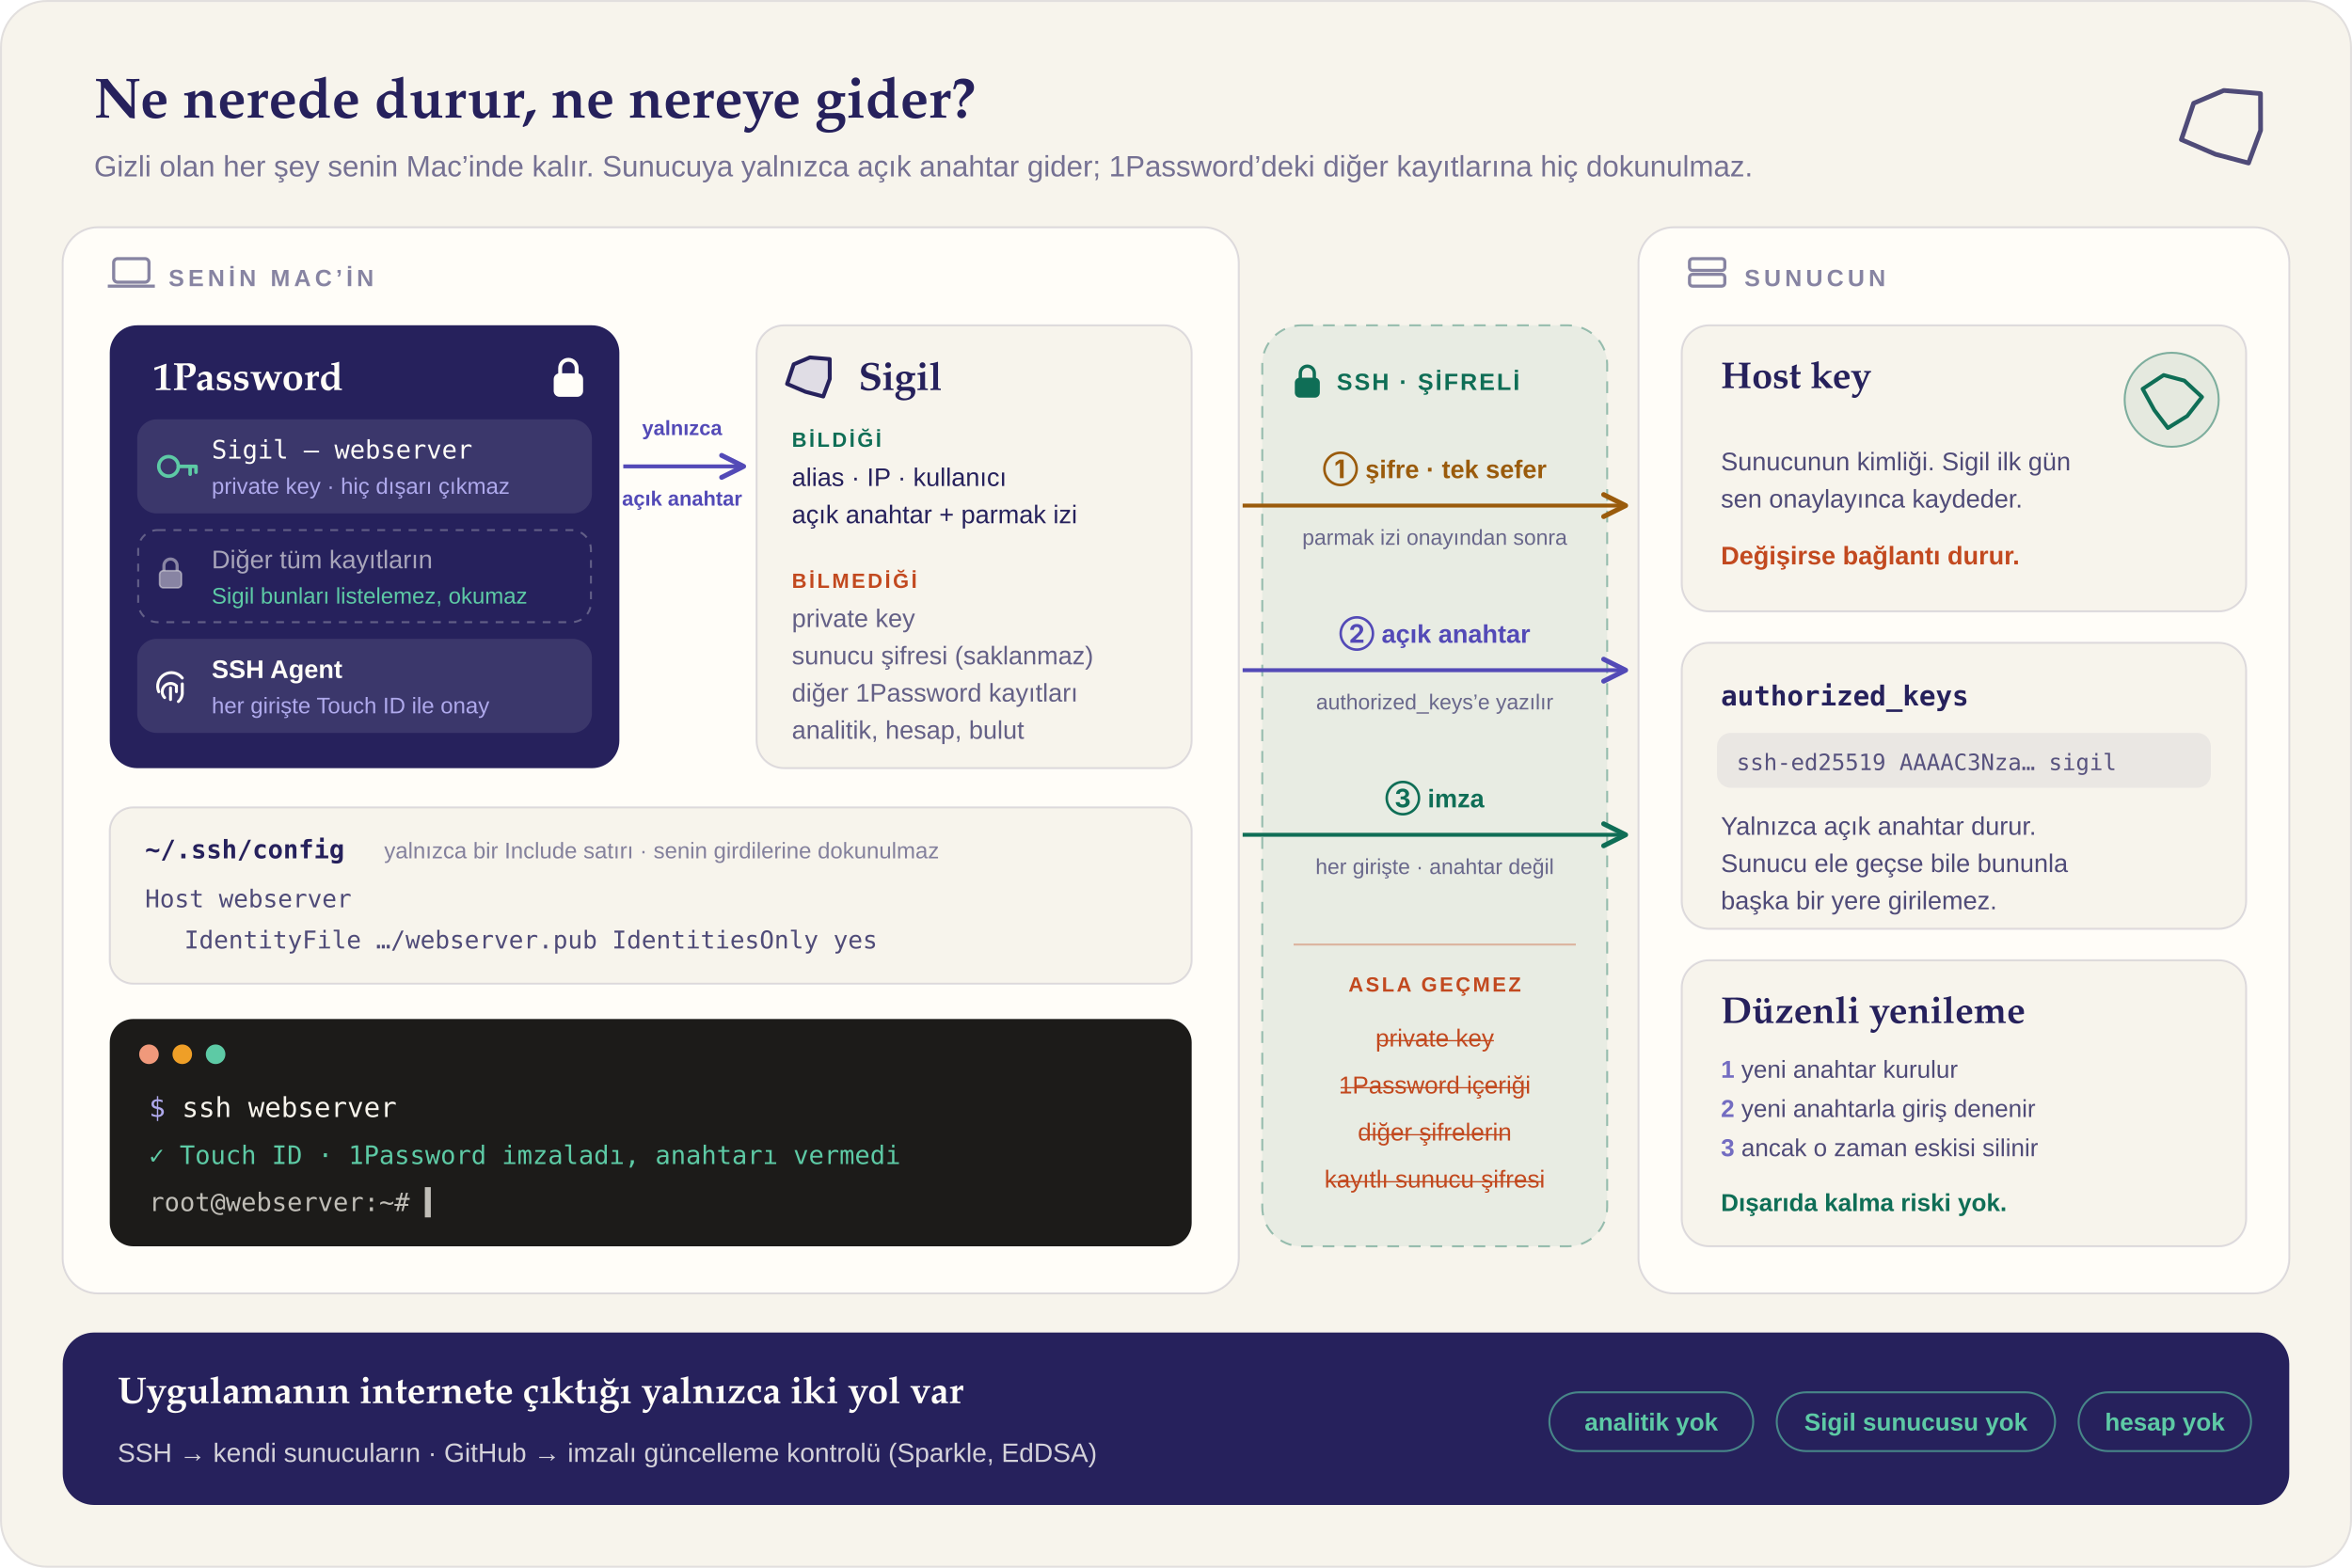
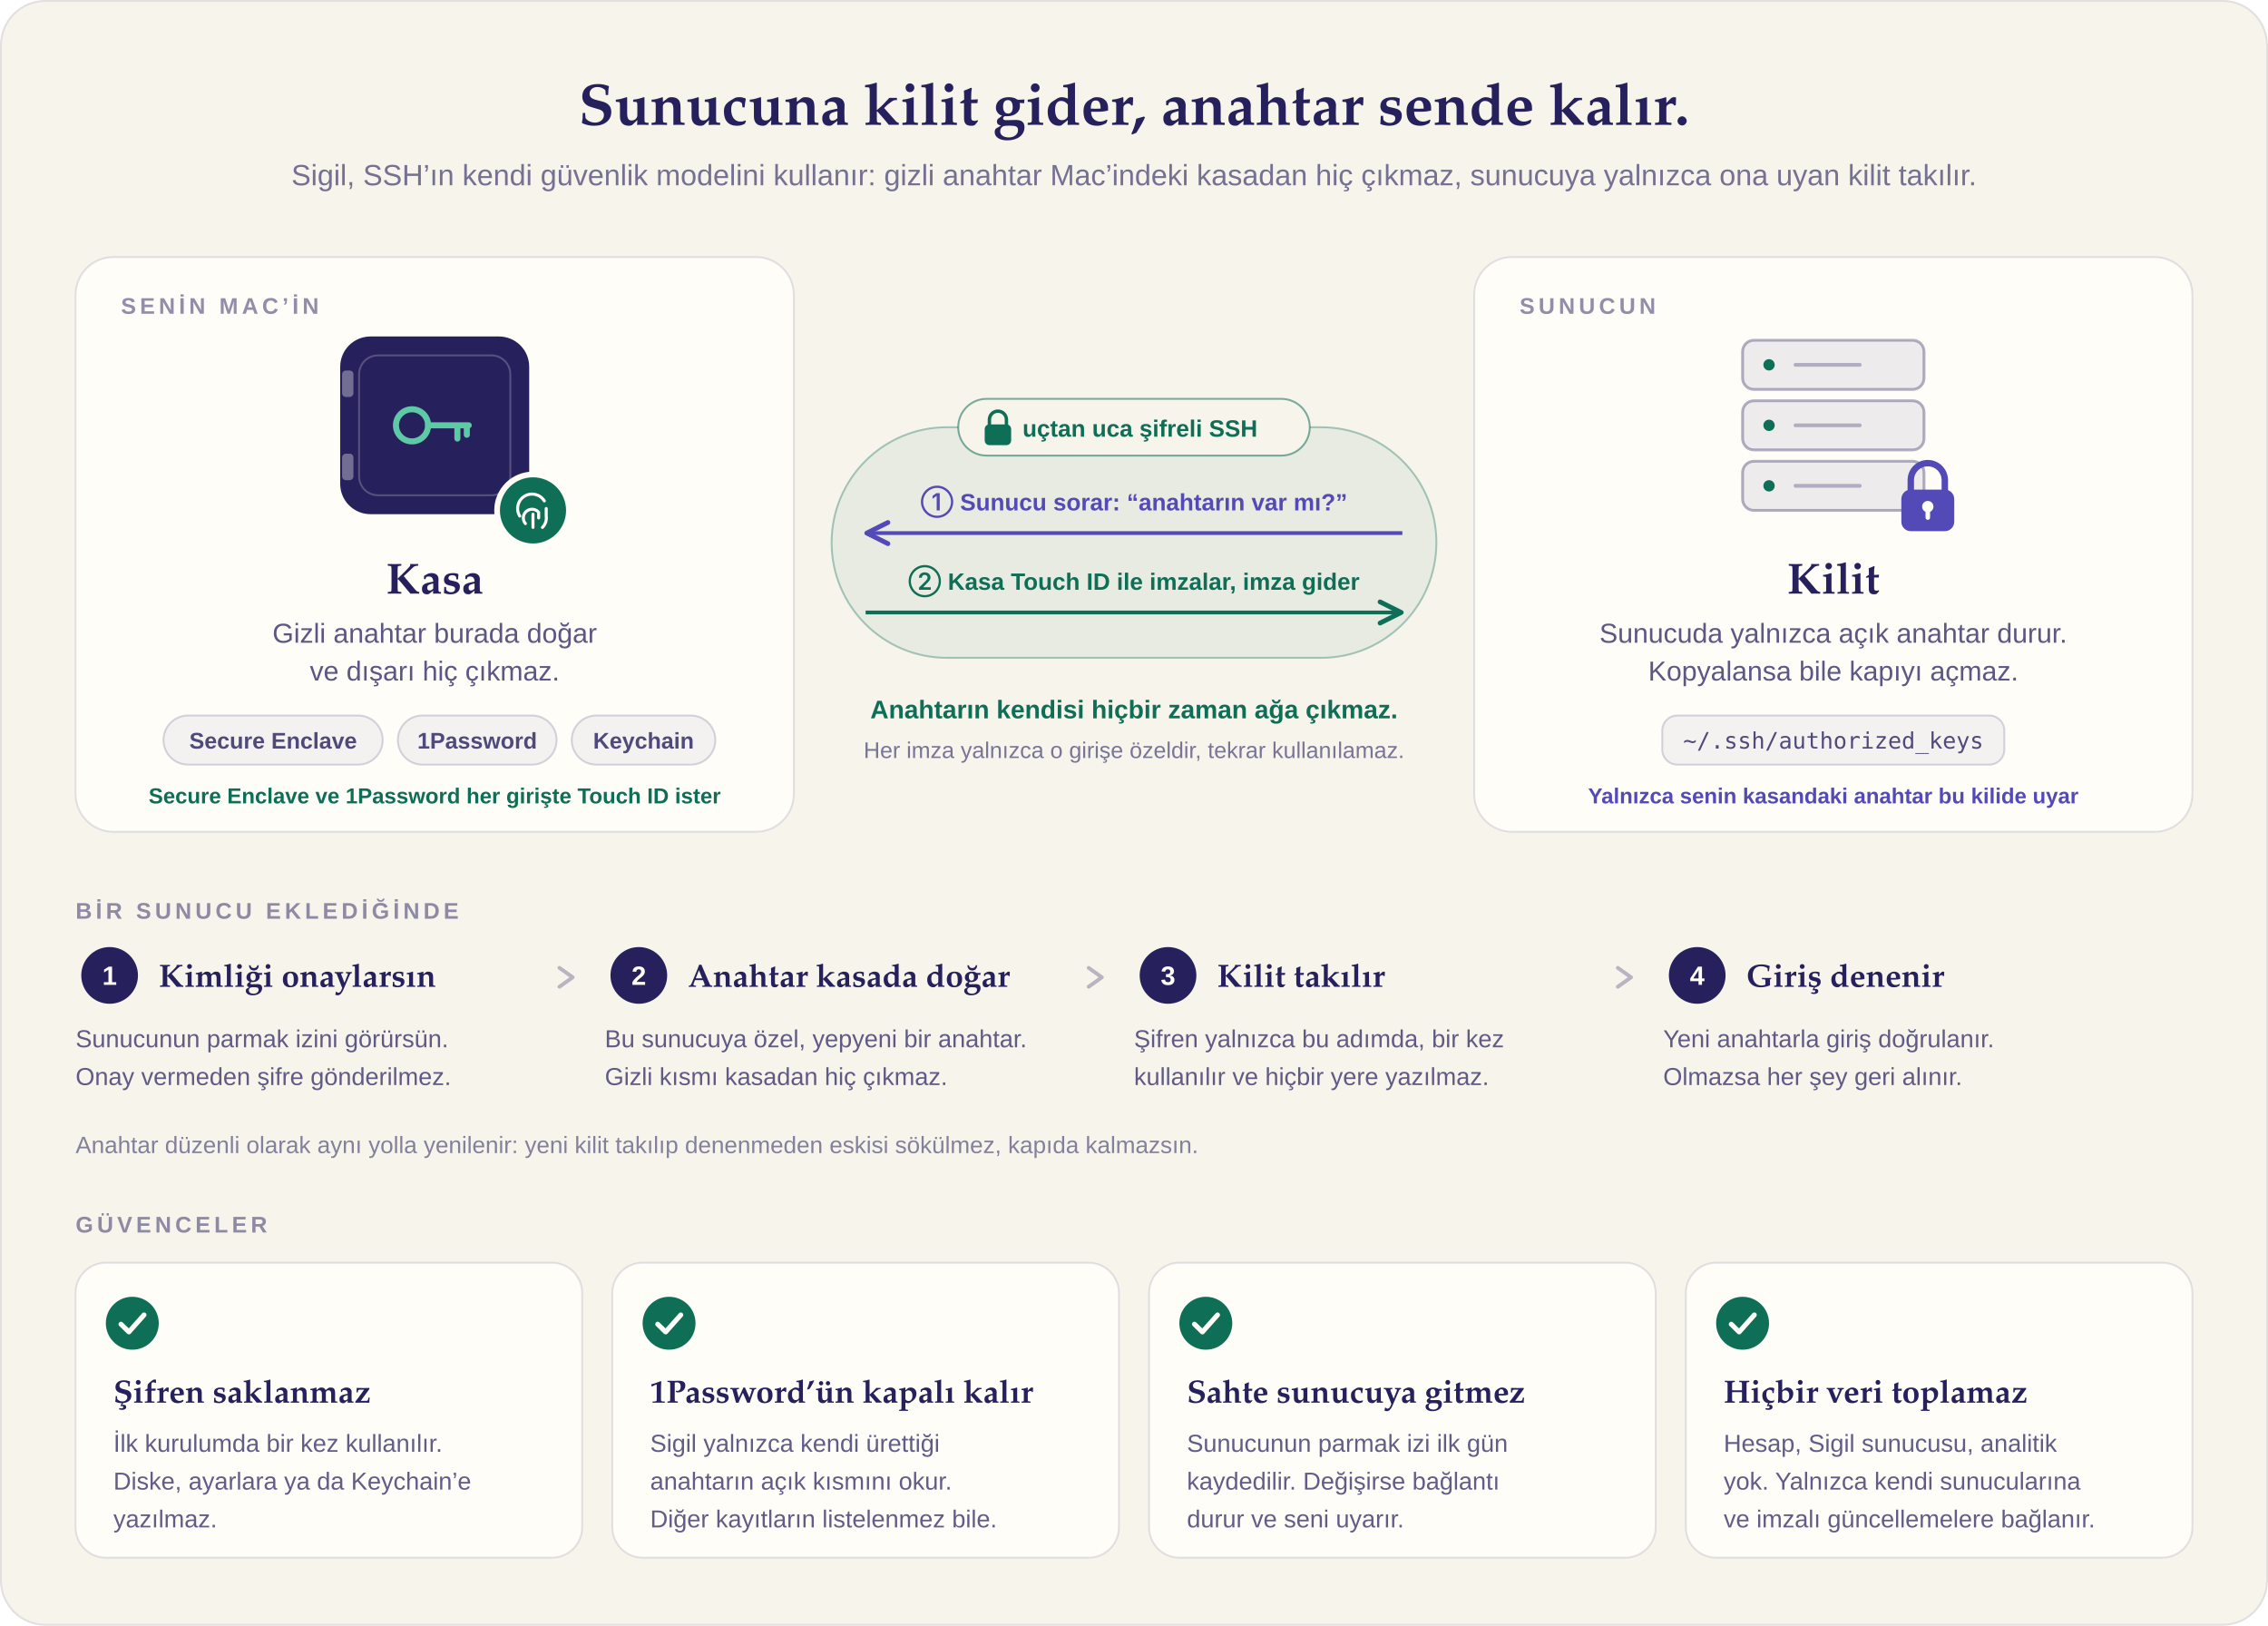
- <svg xmlns="http://www.w3.org/2000/svg" viewBox="0 0 1200 800" width="1200" height="800" role="img" aria-labelledby="t d">
+ <svg xmlns="http://www.w3.org/2000/svg" viewBox="0 0 1200 860" width="1200" height="860" role="img" aria-labelledby="t d">
  <defs>
    <style>
      .serif { font-family: "Iowan Old Style", "Palatino Linotype", Palatino, Georgia, serif; }
      .sans  { font-family: -apple-system, BlinkMacSystemFont, "Segoe UI", "Helvetica Neue", Arial, sans-serif; }
      .mono  { font-family: ui-monospace, SFMono-Regular, Menlo, Consolas, monospace; }
-       .eyebrow { font-family: -apple-system, BlinkMacSystemFont, "Segoe UI", Arial, sans-serif; font-size: 12px; font-weight: 700; letter-spacing: 2px; fill: #26215C; fill-opacity: .55; }
+       .eyebrow { font-family: -apple-system, BlinkMacSystemFont, "Segoe UI", Arial, sans-serif; font-size: 12px; font-weight: 700; letter-spacing: 2px; fill: #26215C; fill-opacity: .5; }
+       .body { font-family: -apple-system, BlinkMacSystemFont, "Segoe UI", "Helvetica Neue", Arial, sans-serif; font-size: 13px; fill: #26215C; fill-opacity: .72; }
    </style>
-     <polygon id="sigil" points="0.668,0.097 0.431,0.738 -0.218,0.566 -0.887,0.279 -0.646,-0.435 -0.055,-0.686 0.666,-0.625" />
-     <marker id="arrInk" viewBox="0 0 10 10" refX="8" refY="5" markerWidth="7" markerHeight="7" orient="auto">
+     <marker id="aGreen" viewBox="0 0 10 10" refX="8" refY="5" markerWidth="7" markerHeight="7" orient="auto">
+       <path d="M1,1 L9,5 L1,9" fill="none" stroke="#0F6E56" stroke-width="1.8" stroke-linecap="round" stroke-linejoin="round" />
+     </marker>
+     <marker id="aInk" viewBox="0 0 10 10" refX="8" refY="5" markerWidth="7" markerHeight="7" orient="auto">
      <path d="M1,1 L9,5 L1,9" fill="none" stroke="#534AB7" stroke-width="1.8" stroke-linecap="round" stroke-linejoin="round" />
    </marker>
-     <marker id="arrAmber" viewBox="0 0 10 10" refX="8" refY="5" markerWidth="7" markerHeight="7" orient="auto">
-       <path d="M1,1 L9,5 L1,9" fill="none" stroke="#9A5B0C" stroke-width="1.8" stroke-linecap="round" stroke-linejoin="round" />
-     </marker>
-     <marker id="arrGreen" viewBox="0 0 10 10" refX="8" refY="5" markerWidth="7" markerHeight="7" orient="auto">
-       <path d="M1,1 L9,5 L1,9" fill="none" stroke="#0F6E56" stroke-width="1.8" stroke-linecap="round" stroke-linejoin="round" />
-     </marker>
-     <g id="lock">
-       <rect x="-7" y="-1" width="14" height="11" rx="2.5" />
-       <path d="M-4.2,-1 v-3.2 a4.2,4.2 0 0 1 8.4,0 v3.2" fill="none" stroke-width="2" />
+     <g id="check">
+       <circle r="14" fill="#0F6E56" />
+       <path d="M-6,0.5 L-1.8,4.6 L6.2,-4.4" fill="none" stroke="#FFFDF8" stroke-width="2.6" stroke-linecap="round" stroke-linejoin="round" />
+     </g>
+     <g id="padlock">
+       <path d="M-9,-2 v-6 a9,9 0 0 1 18,0 v6" fill="none" stroke="#534AB7" stroke-width="3.4" />
+       <rect x="-14" y="-3" width="28" height="22" rx="5" fill="#534AB7" />
+       <circle cy="6" r="3" fill="#FFFDF8" />
+       <rect x="-1.2" y="7" width="2.4" height="6" rx="1.2" fill="#FFFDF8" />
+     </g>
+     <g id="fingerprint" fill="none" stroke="#FFFDF8" stroke-width="1.6" stroke-linecap="round">
+       <path d="M-7,3 a7.5,7.5 0 0 1 13,-8" />
+       <path d="M-4,7 a4.5,4.5 0 0 1 7,-6 v3" />
+       <path d="M0,2 v7" />
+       <path d="M7,-1 v4 a7,7 0 0 1 -2,6" />
    </g>
  </defs>
-   <rect width="1200" height="800" rx="24" fill="#F7F4EC" />
-   <rect x="0.5" y="0.5" width="1199" height="799" rx="23.5" fill="none" stroke="#26215C" stroke-opacity=".10" />
-   <use href="#sigil" transform="translate(1136 64) scale(26)" fill="none" stroke="#26215C" stroke-opacity=".8" stroke-width="0.092" stroke-linejoin="round" />
-   <text x="48" y="60" class="serif" font-size="29" font-weight="700" fill="#26215C">Ne nerede durur, ne nereye gider?</text>
-   <text x="48" y="90" class="sans" font-size="15" fill="#26215C" fill-opacity=".62">Gizli olan her şey senin Mac’inde kalır. Sunucuya yalnızca açık anahtar gider; 1Password’deki diğer kayıtlarına hiç dokunulmaz.</text>
-   <rect x="32" y="116" width="600" height="544" rx="18" fill="#FFFDF8" stroke="#26215C" stroke-opacity=".14" />
-   <g transform="translate(58 141)" fill="none" stroke="#26215C" stroke-opacity=".55" stroke-width="1.6" stroke-linejoin="round">
-     <rect x="0" y="-9" width="18" height="12" rx="2" />
-     <path d="M-3,5 h24" />
+   <rect width="1200" height="860" rx="24" fill="#F7F4EC" />
+   <rect x="0.5" y="0.5" width="1199" height="859" rx="23.5" fill="none" stroke="#26215C" stroke-opacity=".10" />
+   <text x="600" y="66" text-anchor="middle" class="serif" font-size="31" font-weight="700" fill="#26215C">Sunucuna kilit gider, anahtar sende kalır.</text>
+   <text x="600" y="98" text-anchor="middle" class="sans" font-size="15.5" fill="#26215C" fill-opacity=".62">Sigil, SSH’ın kendi güvenlik modelini kullanır: gizli anahtar Mac’indeki kasadan hiç çıkmaz, sunucuya yalnızca ona uyan kilit takılır.</text>
+   <rect x="40" y="136" width="380" height="304" rx="20" fill="#FFFDF8" stroke="#26215C" stroke-opacity=".12" />
+   <text x="64" y="166" class="eyebrow">SENİN MAC’İN</text>
+   <rect x="180" y="178" width="100" height="94" rx="16" fill="#26215C" />
+   <rect x="190" y="188" width="80" height="74" rx="10" fill="none" stroke="#FFFDF8" stroke-opacity=".22" />
+   <rect x="181" y="196" width="6" height="14" rx="2" fill="#FFFDF8" fill-opacity=".35" />
+   <rect x="181" y="240" width="6" height="14" rx="2" fill="#FFFDF8" fill-opacity=".35" />
+   <g transform="translate(230 225)" fill="none" stroke="#5DCAA5" stroke-width="3.2" stroke-linecap="round">
+     <circle cx="-12" cy="0" r="8.5" />
+     <path d="M-3.5,0 H18 M12,0 v7 M17,0 v5" />
  </g>
-   <text x="86" y="146" class="eyebrow">SENİN MAC’İN</text>
-   <rect x="56" y="166" width="260" height="226" rx="14" fill="#26215C" />
-   <text x="78" y="199" class="serif" font-size="20" font-weight="700" fill="#FFFDF8">1Password</text>
-   <use href="#lock" transform="translate(290 192)" fill="#FFFDF8" stroke="#FFFDF8" />
-   <rect x="70" y="214" width="232" height="48" rx="10" fill="#FFFDF8" fill-opacity=".10" />
-   <g transform="translate(88 238)" fill="none" stroke="#5DCAA5" stroke-width="1.8" stroke-linecap="round">
-     <circle cx="-2" cy="0" r="5" />
-     <path d="M3,0 h9 M9,0 v4 M12,0 v3" />
+   <circle cx="282" cy="270" r="19" fill="#0F6E56" stroke="#FFFDF8" stroke-width="3" />
+   <use href="#fingerprint" transform="translate(282 270)" />
+   <text x="230" y="314" text-anchor="middle" class="serif" font-size="23" font-weight="700" fill="#26215C">Kasa</text>
+   <text x="230" y="340" text-anchor="middle" class="sans" font-size="14.5" fill="#26215C" fill-opacity=".75">Gizli anahtar burada doğar</text>
+   <text x="230" y="360" text-anchor="middle" class="sans" font-size="14.5" fill="#26215C" fill-opacity=".75">ve dışarı hiç çıkmaz.</text>
+   <g class="sans" font-size="12" font-weight="600" fill="#26215C" fill-opacity=".8">
+     <rect x="86.5" y="378.5" width="116" height="26" rx="13" fill="#26215C" fill-opacity=".05" stroke="#26215C" stroke-opacity=".18" />
+     <text x="144.5" y="396" text-anchor="middle">Secure Enclave</text>
+     <rect x="210.5" y="378.5" width="84" height="26" rx="13" fill="#26215C" fill-opacity=".05" stroke="#26215C" stroke-opacity=".18" />
+     <text x="252.5" y="396" text-anchor="middle">1Password</text>
+     <rect x="302.5" y="378.5" width="76" height="26" rx="13" fill="#26215C" fill-opacity=".05" stroke="#26215C" stroke-opacity=".18" />
+     <text x="340.5" y="396" text-anchor="middle">Keychain</text>
  </g>
-   <text x="108" y="234" class="mono" font-size="13" fill="#FFFDF8">Sigil – webserver</text>
-   <text x="108" y="252" class="sans" font-size="11.5" fill="#AFA9EC">private key · hiç dışarı çıkmaz</text>
-   <rect x="70.5" y="270.5" width="231" height="47" rx="10" fill="none" stroke="#FFFDF8" stroke-opacity=".28" stroke-dasharray="4 4" />
-   <use href="#lock" transform="translate(87 292) scale(.8)" fill="#FFFDF8" fill-opacity=".45" stroke="#FFFDF8" stroke-opacity=".45" />
-   <text x="108" y="290" class="sans" font-size="13" fill="#FFFDF8" fill-opacity=".6">Diğer tüm kayıtların</text>
-   <text x="108" y="308" class="sans" font-size="11.5" fill="#5DCAA5">Sigil bunları listelemez, okumaz</text>
-   <rect x="70" y="326" width="232" height="48" rx="10" fill="#FFFDF8" fill-opacity=".10" />
-   <g transform="translate(87 350)" fill="none" stroke="#FFFDF8" stroke-width="1.5" stroke-linecap="round">
-     <path d="M-6,3 a7,7 0 0 1 12,-7" />
-     <path d="M-3,6 a4,4 0 0 1 6,-6 v3" />
-     <path d="M0,1 v6" />
-     <path d="M6,-1 v4 a6,6 0 0 1 -2,5" />
+   <text x="230" y="425" text-anchor="middle" class="sans" font-size="11.5" fill="#0F6E56" font-weight="600">Secure Enclave ve 1Password her girişte Touch ID ister</text>
+   <rect x="440" y="226" width="320" height="122" rx="61" fill="#0F6E56" fill-opacity=".07" stroke="#0F6E56" stroke-opacity=".35" />
+   <rect x="507" y="211" width="186" height="30" rx="15" fill="#F7F4EC" stroke="#0F6E56" stroke-opacity=".55" />
+   <g transform="translate(528 226) scale(.5)">
+     <path d="M-9,-2 v-6 a9,9 0 0 1 18,0 v6" fill="none" stroke="#0F6E56" stroke-width="3.6" />
+     <rect x="-14" y="-3" width="28" height="22" rx="5" fill="#0F6E56" />
  </g>
-   <text x="108" y="346" class="sans" font-size="13" font-weight="600" fill="#FFFDF8">SSH Agent</text>
-   <text x="108" y="364" class="sans" font-size="11.5" fill="#AFA9EC">her girişte Touch ID ile onay</text>
-   <path d="M318 238 H 378" stroke="#534AB7" stroke-width="2" fill="none" marker-end="url(#arrInk)" />
-   <text x="348" y="222" text-anchor="middle" class="sans" font-size="10.5" font-weight="600" fill="#534AB7">yalnızca</text>
-   <text x="348" y="258" text-anchor="middle" class="sans" font-size="10.5" font-weight="600" fill="#534AB7">açık anahtar</text>
-   <rect x="386" y="166" width="222" height="226" rx="14" fill="#F7F4EC" stroke="#26215C" stroke-opacity=".14" />
-   <use href="#sigil" transform="translate(414 192) scale(14)" fill="#534AB7" fill-opacity=".14" stroke="#26215C" stroke-width="0.143" stroke-linejoin="round" />
-   <text x="438" y="199" class="serif" font-size="20" font-weight="700" fill="#26215C">Sigil</text>
-   <text x="404" y="228" class="sans" font-size="10.5" font-weight="700" letter-spacing="1.2" fill="#0F6E56">BİLDİĞİ</text>
-   <text x="404" y="248" class="sans" font-size="13" fill="#26215C">alias · IP · kullanıcı</text>
-   <text x="404" y="267" class="sans" font-size="13" fill="#26215C">açık anahtar + parmak izi</text>
-   <text x="404" y="300" class="sans" font-size="10.5" font-weight="700" letter-spacing="1.2" fill="#C2491F">BİLMEDİĞİ</text>
-   <text x="404" y="320" class="sans" font-size="13" fill="#26215C" fill-opacity=".7">private key</text>
-   <text x="404" y="339" class="sans" font-size="13" fill="#26215C" fill-opacity=".7">sunucu şifresi (saklanmaz)</text>
-   <text x="404" y="358" class="sans" font-size="13" fill="#26215C" fill-opacity=".7">diğer 1Password kayıtları</text>
-   <text x="404" y="377" class="sans" font-size="13" fill="#26215C" fill-opacity=".7">analitik, hesap, bulut</text>
-   <rect x="56" y="412" width="552" height="90" rx="12" fill="#F7F4EC" stroke="#26215C" stroke-opacity=".14" />
-   <text x="74" y="438" class="mono" font-size="13" font-weight="700" fill="#26215C">~/.ssh/config</text>
-   <text x="196" y="438" class="sans" font-size="11.5" fill="#26215C" fill-opacity=".55">yalnızca bir Include satırı · senin girdilerine dokunulmaz</text>
-   <text x="74" y="463" class="mono" font-size="12.5" fill="#26215C" fill-opacity=".8">Host webserver</text>
-   <text x="94" y="484" class="mono" font-size="12.5" fill="#26215C" fill-opacity=".8">IdentityFile …/webserver.pub   IdentitiesOnly yes</text>
-   <rect x="56" y="520" width="552" height="116" rx="12" fill="#1C1B19" />
-   <circle cx="76" cy="538" r="5" fill="#F0997B" />
-   <circle cx="93" cy="538" r="5" fill="#EF9F27" />
-   <circle cx="110" cy="538" r="5" fill="#5DCAA5" />
-   <text x="76" y="570" class="mono" font-size="14" fill="#F7F4EC">
-     <tspan fill="#AFA9EC">$</tspan> ssh webserver</text>
-   <text x="76" y="594" class="mono" font-size="13" fill="#5DCAA5">✓ Touch ID · 1Password imzaladı, anahtarı vermedi</text>
-   <text x="76" y="618" class="mono" font-size="13" fill="#F7F4EC" fill-opacity=".75">root@webserver:~# <tspan fill="#F7F4EC">▍</tspan>
-   </text>
-   <rect x="644" y="166" width="176" height="470" rx="20" fill="#0F6E56" fill-opacity=".06" stroke="#0F6E56" stroke-opacity=".4" stroke-dasharray="6 5" />
-   <use href="#lock" transform="translate(667 194) scale(.85)" fill="#0F6E56" stroke="#0F6E56" />
-   <text x="682" y="199" class="sans" font-size="12" font-weight="700" letter-spacing="1" fill="#0F6E56">SSH · ŞİFRELİ</text>
-   <text x="732" y="244" text-anchor="middle" class="sans" font-size="13" font-weight="700" fill="#9A5B0C">① şifre · tek sefer</text>
-   <path d="M634 258 H 828" stroke="#9A5B0C" stroke-width="2" fill="none" marker-end="url(#arrAmber)" />
-   <text x="732" y="278" text-anchor="middle" class="sans" font-size="11" fill="#26215C" fill-opacity=".65">parmak izi onayından sonra</text>
-   <text x="732" y="328" text-anchor="middle" class="sans" font-size="13" font-weight="700" fill="#534AB7">② açık anahtar</text>
-   <path d="M634 342 H 828" stroke="#534AB7" stroke-width="2" fill="none" marker-end="url(#arrInk)" />
-   <text x="732" y="362" text-anchor="middle" class="sans" font-size="11" fill="#26215C" fill-opacity=".65">authorized_keys’e yazılır</text>
-   <text x="732" y="412" text-anchor="middle" class="sans" font-size="13" font-weight="700" fill="#0F6E56">③ imza</text>
-   <path d="M634 426 H 828" stroke="#0F6E56" stroke-width="2" fill="none" marker-end="url(#arrGreen)" />
-   <text x="732" y="446" text-anchor="middle" class="sans" font-size="11" fill="#26215C" fill-opacity=".65">her girişte · anahtar değil</text>
-   <path d="M660 482 H 804" stroke="#C2491F" stroke-opacity=".35" />
-   <text x="732" y="506" text-anchor="middle" class="sans" font-size="10.5" font-weight="700" letter-spacing="1.2" fill="#C2491F">ASLA GEÇMEZ</text>
-   <g class="sans" font-size="12.5" fill="#C2491F">
-     <text x="732" y="534" text-anchor="middle" text-decoration="line-through">private key</text>
-     <text x="732" y="558" text-anchor="middle" text-decoration="line-through">1Password içeriği</text>
-     <text x="732" y="582" text-anchor="middle" text-decoration="line-through">diğer şifrelerin</text>
-     <text x="732" y="606" text-anchor="middle" text-decoration="line-through">kayıtlı sunucu şifresi</text>
+   <text x="541" y="231" class="sans" font-size="12.5" font-weight="700" fill="#0F6E56">uçtan uca şifreli SSH</text>
+   <text x="600" y="270" text-anchor="middle" class="sans" font-size="12.5" font-weight="600" fill="#534AB7">① Sunucu sorar: “anahtarın var mı?”</text>
+   <path d="M742 282 H 460" stroke="#534AB7" stroke-width="2" fill="none" marker-end="url(#aInk)" />
+   <text x="600" y="312" text-anchor="middle" class="sans" font-size="12.5" font-weight="600" fill="#0F6E56">② Kasa Touch ID ile imzalar, imza gider</text>
+   <path d="M458 324 H 740" stroke="#0F6E56" stroke-width="2" fill="none" marker-end="url(#aGreen)" />
+   <text x="600" y="380" text-anchor="middle" class="sans" font-size="13.5" font-weight="700" fill="#0F6E56">Anahtarın kendisi hiçbir zaman ağa çıkmaz.</text>
+   <text x="600" y="401" text-anchor="middle" class="sans" font-size="12" fill="#26215C" fill-opacity=".6">Her imza yalnızca o girişe özeldir, tekrar kullanılamaz.</text>
+   <rect x="780" y="136" width="380" height="304" rx="20" fill="#FFFDF8" stroke="#26215C" stroke-opacity=".12" />
+   <text x="804" y="166" class="eyebrow">SUNUCUN</text>
+   <g>
+     <rect x="922" y="180" width="96" height="26" rx="6" fill="#26215C" fill-opacity=".08" stroke="#26215C" stroke-opacity=".35" stroke-width="1.5" />
+     <rect x="922" y="212" width="96" height="26" rx="6" fill="#26215C" fill-opacity=".08" stroke="#26215C" stroke-opacity=".35" stroke-width="1.5" />
+     <rect x="922" y="244" width="96" height="26" rx="6" fill="#26215C" fill-opacity=".08" stroke="#26215C" stroke-opacity=".35" stroke-width="1.5" />
+     <g fill="#0F6E56">
+       <circle cx="936" cy="193" r="3" />
+       <circle cx="936" cy="225" r="3" />
+       <circle cx="936" cy="257" r="3" />
+     </g>
+     <g stroke="#26215C" stroke-opacity=".3" stroke-width="2" stroke-linecap="round">
+       <path d="M950 193 h34 M950 225 h34 M950 257 h34" />
+     </g>
  </g>
-   <rect x="836" y="116" width="332" height="544" rx="18" fill="#FFFDF8" stroke="#26215C" stroke-opacity=".14" />
-   <g transform="translate(862 137)" fill="none" stroke="#26215C" stroke-opacity=".55" stroke-width="1.6">
-     <rect x="0" y="-5" width="18" height="6" rx="1.5" />
-     <rect x="0" y="3" width="18" height="6" rx="1.5" />
+   <use href="#padlock" transform="translate(1020 262)" />
+   <text x="970" y="314" text-anchor="middle" class="serif" font-size="23" font-weight="700" fill="#26215C">Kilit</text>
+   <text x="970" y="340" text-anchor="middle" class="sans" font-size="14.5" fill="#26215C" fill-opacity=".75">Sunucuda yalnızca açık anahtar durur.</text>
+   <text x="970" y="360" text-anchor="middle" class="sans" font-size="14.5" fill="#26215C" fill-opacity=".75">Kopyalansa bile kapıyı açmaz.</text>
+   <rect x="879.5" y="378.5" width="181" height="26" rx="8" fill="#26215C" fill-opacity=".05" stroke="#26215C" stroke-opacity=".18" />
+   <text x="970" y="396" text-anchor="middle" class="mono" font-size="12" fill="#26215C" fill-opacity=".8">~/.ssh/authorized_keys</text>
+   <text x="970" y="425" text-anchor="middle" class="sans" font-size="11.5" fill="#534AB7" font-weight="600">Yalnızca senin kasandaki anahtar bu kilide uyar</text>
+   <text x="40" y="486" class="eyebrow">BİR SUNUCU EKLEDİĞİNDE</text>
+   <g>
+     <circle cx="58" cy="516" r="15" fill="#26215C" />
+     <text x="58" y="521" text-anchor="middle" class="sans" font-size="14" font-weight="700" fill="#FFFDF8">1</text>
+     <text x="84" y="522" class="serif" font-size="17" font-weight="700" fill="#26215C">Kimliği onaylarsın</text>
+     <text x="40" y="554" class="body">Sunucunun parmak izini görürsün.</text>
+     <text x="40" y="574" class="body">Onay vermeden şifre gönderilmez.</text>
+     <path d="M296 512 l7 5 l-7 5" fill="none" stroke="#26215C" stroke-opacity=".3" stroke-width="2" stroke-linecap="round" stroke-linejoin="round" />
+     <circle cx="338" cy="516" r="15" fill="#26215C" />
+     <text x="338" y="521" text-anchor="middle" class="sans" font-size="14" font-weight="700" fill="#FFFDF8">2</text>
+     <text x="364" y="522" class="serif" font-size="17" font-weight="700" fill="#26215C">Anahtar kasada doğar</text>
+     <text x="320" y="554" class="body">Bu sunucuya özel, yepyeni bir anahtar.</text>
+     <text x="320" y="574" class="body">Gizli kısmı kasadan hiç çıkmaz.</text>
+     <path d="M576 512 l7 5 l-7 5" fill="none" stroke="#26215C" stroke-opacity=".3" stroke-width="2" stroke-linecap="round" stroke-linejoin="round" />
+     <circle cx="618" cy="516" r="15" fill="#26215C" />
+     <text x="618" y="521" text-anchor="middle" class="sans" font-size="14" font-weight="700" fill="#FFFDF8">3</text>
+     <text x="644" y="522" class="serif" font-size="17" font-weight="700" fill="#26215C">Kilit takılır</text>
+     <text x="600" y="554" class="body">Şifren yalnızca bu adımda, bir kez</text>
+     <text x="600" y="574" class="body">kullanılır ve hiçbir yere yazılmaz.</text>
+     <path d="M856 512 l7 5 l-7 5" fill="none" stroke="#26215C" stroke-opacity=".3" stroke-width="2" stroke-linecap="round" stroke-linejoin="round" />
+     <circle cx="898" cy="516" r="15" fill="#26215C" />
+     <text x="898" y="521" text-anchor="middle" class="sans" font-size="14" font-weight="700" fill="#FFFDF8">4</text>
+     <text x="924" y="522" class="serif" font-size="17" font-weight="700" fill="#26215C">Giriş denenir</text>
+     <text x="880" y="554" class="body">Yeni anahtarla giriş doğrulanır.</text>
+     <text x="880" y="574" class="body">Olmazsa her şey geri alınır.</text>
  </g>
-   <text x="890" y="146" class="eyebrow">SUNUCUN</text>
-   <rect x="858" y="166" width="288" height="146" rx="14" fill="#F7F4EC" stroke="#26215C" stroke-opacity=".14" />
-   <text x="878" y="198" class="serif" font-size="19" font-weight="700" fill="#26215C">Host key</text>
-   <circle cx="1108" cy="204" r="24" fill="#0F6E56" fill-opacity=".08" stroke="#0F6E56" stroke-opacity=".5" />
-   <use href="#sigil" transform="translate(1108 204) rotate(38) scale(17)" fill="none" stroke="#0F6E56" stroke-width="0.118" stroke-linejoin="round" />
-   <text x="878" y="240" class="sans" font-size="13" fill="#26215C" fill-opacity=".8">Sunucunun kimliği. Sigil ilk gün</text>
-   <text x="878" y="259" class="sans" font-size="13" fill="#26215C" fill-opacity=".8">sen onaylayınca kaydeder.</text>
-   <text x="878" y="288" class="sans" font-size="13" font-weight="600" fill="#C2491F">Değişirse bağlantı durur.</text>
-   <rect x="858" y="328" width="288" height="146" rx="14" fill="#F7F4EC" stroke="#26215C" stroke-opacity=".14" />
-   <text x="878" y="360" class="mono" font-size="14" font-weight="700" fill="#26215C">authorized_keys</text>
-   <rect x="876" y="374" width="252" height="28" rx="7" fill="#26215C" fill-opacity=".06" />
-   <text x="886" y="393" class="mono" font-size="11.5" fill="#26215C" fill-opacity=".75">ssh-ed25519 AAAAC3Nza… sigil</text>
-   <text x="878" y="426" class="sans" font-size="13" fill="#26215C" fill-opacity=".8">Yalnızca açık anahtar durur.</text>
-   <text x="878" y="445" class="sans" font-size="13" fill="#26215C" fill-opacity=".8">Sunucu ele geçse bile bununla</text>
-   <text x="878" y="464" class="sans" font-size="13" fill="#26215C" fill-opacity=".8">başka bir yere girilemez.</text>
-   <rect x="858" y="490" width="288" height="146" rx="14" fill="#F7F4EC" stroke="#26215C" stroke-opacity=".14" />
-   <text x="878" y="522" class="serif" font-size="19" font-weight="700" fill="#26215C">Düzenli yenileme</text>
-   <g class="sans" font-size="12.5" fill="#26215C" fill-opacity=".8">
-     <text x="878" y="550">
-       <tspan fill="#534AB7" font-weight="700">1</tspan>  yeni anahtar kurulur</text>
-     <text x="878" y="570">
-       <tspan fill="#534AB7" font-weight="700">2</tspan>  yeni anahtarla giriş denenir</text>
-     <text x="878" y="590">
-       <tspan fill="#534AB7" font-weight="700">3</tspan>  ancak o zaman eskisi silinir</text>
-   </g>
-   <text x="878" y="618" class="sans" font-size="12.5" font-weight="600" fill="#0F6E56">Dışarıda kalma riski yok.</text>
-   <rect x="32" y="680" width="1136" height="88" rx="16" fill="#26215C" />
-   <text x="60" y="716" class="serif" font-size="19" font-weight="700" fill="#FFFDF8">Uygulamanın internete çıktığı yalnızca iki yol var</text>
-   <text x="60" y="746" class="sans" font-size="13.5" fill="#FFFDF8" fill-opacity=".8">SSH → kendi sunucuların    ·    GitHub → imzalı güncelleme kontrolü (Sparkle, EdDSA)</text>
-   <g class="sans" font-size="12.5" font-weight="600" fill="#5DCAA5">
-     <rect x="790.5" y="710.5" width="104" height="30" rx="15" fill="none" stroke="#5DCAA5" stroke-opacity=".6" />
-     <text x="842.5" y="730" text-anchor="middle">analitik yok</text>
-     <rect x="906.5" y="710.5" width="142" height="30" rx="15" fill="none" stroke="#5DCAA5" stroke-opacity=".6" />
-     <text x="977.5" y="730" text-anchor="middle">Sigil sunucusu yok</text>
-     <rect x="1060.5" y="710.5" width="88" height="30" rx="15" fill="none" stroke="#5DCAA5" stroke-opacity=".6" />
-     <text x="1104.5" y="730" text-anchor="middle">hesap yok</text>
+   <text x="40" y="610" class="sans" font-size="12.5" fill="#26215C" fill-opacity=".55">Anahtar düzenli olarak aynı yolla yenilenir: yeni kilit takılıp denenmeden eskisi sökülmez, kapıda kalmazsın.</text>
+   <text x="40" y="652" class="eyebrow">GÜVENCELER</text>
+   <g>
+     <rect x="40" y="668" width="268" height="156" rx="16" fill="#FFFDF8" stroke="#26215C" stroke-opacity=".12" />
+     <use href="#check" transform="translate(70 700)" />
+     <text x="60" y="742" class="serif" font-size="17" font-weight="700" fill="#26215C">Şifren saklanmaz</text>
+     <text x="60" y="768" class="body">İlk kurulumda bir kez kullanılır.</text>
+     <text x="60" y="788" class="body">Diske, ayarlara ya da Keychain’e</text>
+     <text x="60" y="808" class="body">yazılmaz.</text>
+     <rect x="324" y="668" width="268" height="156" rx="16" fill="#FFFDF8" stroke="#26215C" stroke-opacity=".12" />
+     <use href="#check" transform="translate(354 700)" />
+     <text x="344" y="742" class="serif" font-size="17" font-weight="700" fill="#26215C">1Password’ün kapalı kalır</text>
+     <text x="344" y="768" class="body">Sigil yalnızca kendi ürettiği</text>
+     <text x="344" y="788" class="body">anahtarın açık kısmını okur.</text>
+     <text x="344" y="808" class="body">Diğer kayıtların listelenmez bile.</text>
+     <rect x="608" y="668" width="268" height="156" rx="16" fill="#FFFDF8" stroke="#26215C" stroke-opacity=".12" />
+     <use href="#check" transform="translate(638 700)" />
+     <text x="628" y="742" class="serif" font-size="17" font-weight="700" fill="#26215C">Sahte sunucuya gitmez</text>
+     <text x="628" y="768" class="body">Sunucunun parmak izi ilk gün</text>
+     <text x="628" y="788" class="body">kaydedilir. Değişirse bağlantı</text>
+     <text x="628" y="808" class="body">durur ve seni uyarır.</text>
+     <rect x="892" y="668" width="268" height="156" rx="16" fill="#FFFDF8" stroke="#26215C" stroke-opacity=".12" />
+     <use href="#check" transform="translate(922 700)" />
+     <text x="912" y="742" class="serif" font-size="17" font-weight="700" fill="#26215C">Hiçbir veri toplamaz</text>
+     <text x="912" y="768" class="body">Hesap, Sigil sunucusu, analitik</text>
+     <text x="912" y="788" class="body">yok. Yalnızca kendi sunucularına</text>
+     <text x="912" y="808" class="body">ve imzalı güncellemelere bağlanır.</text>
  </g>
</svg>
